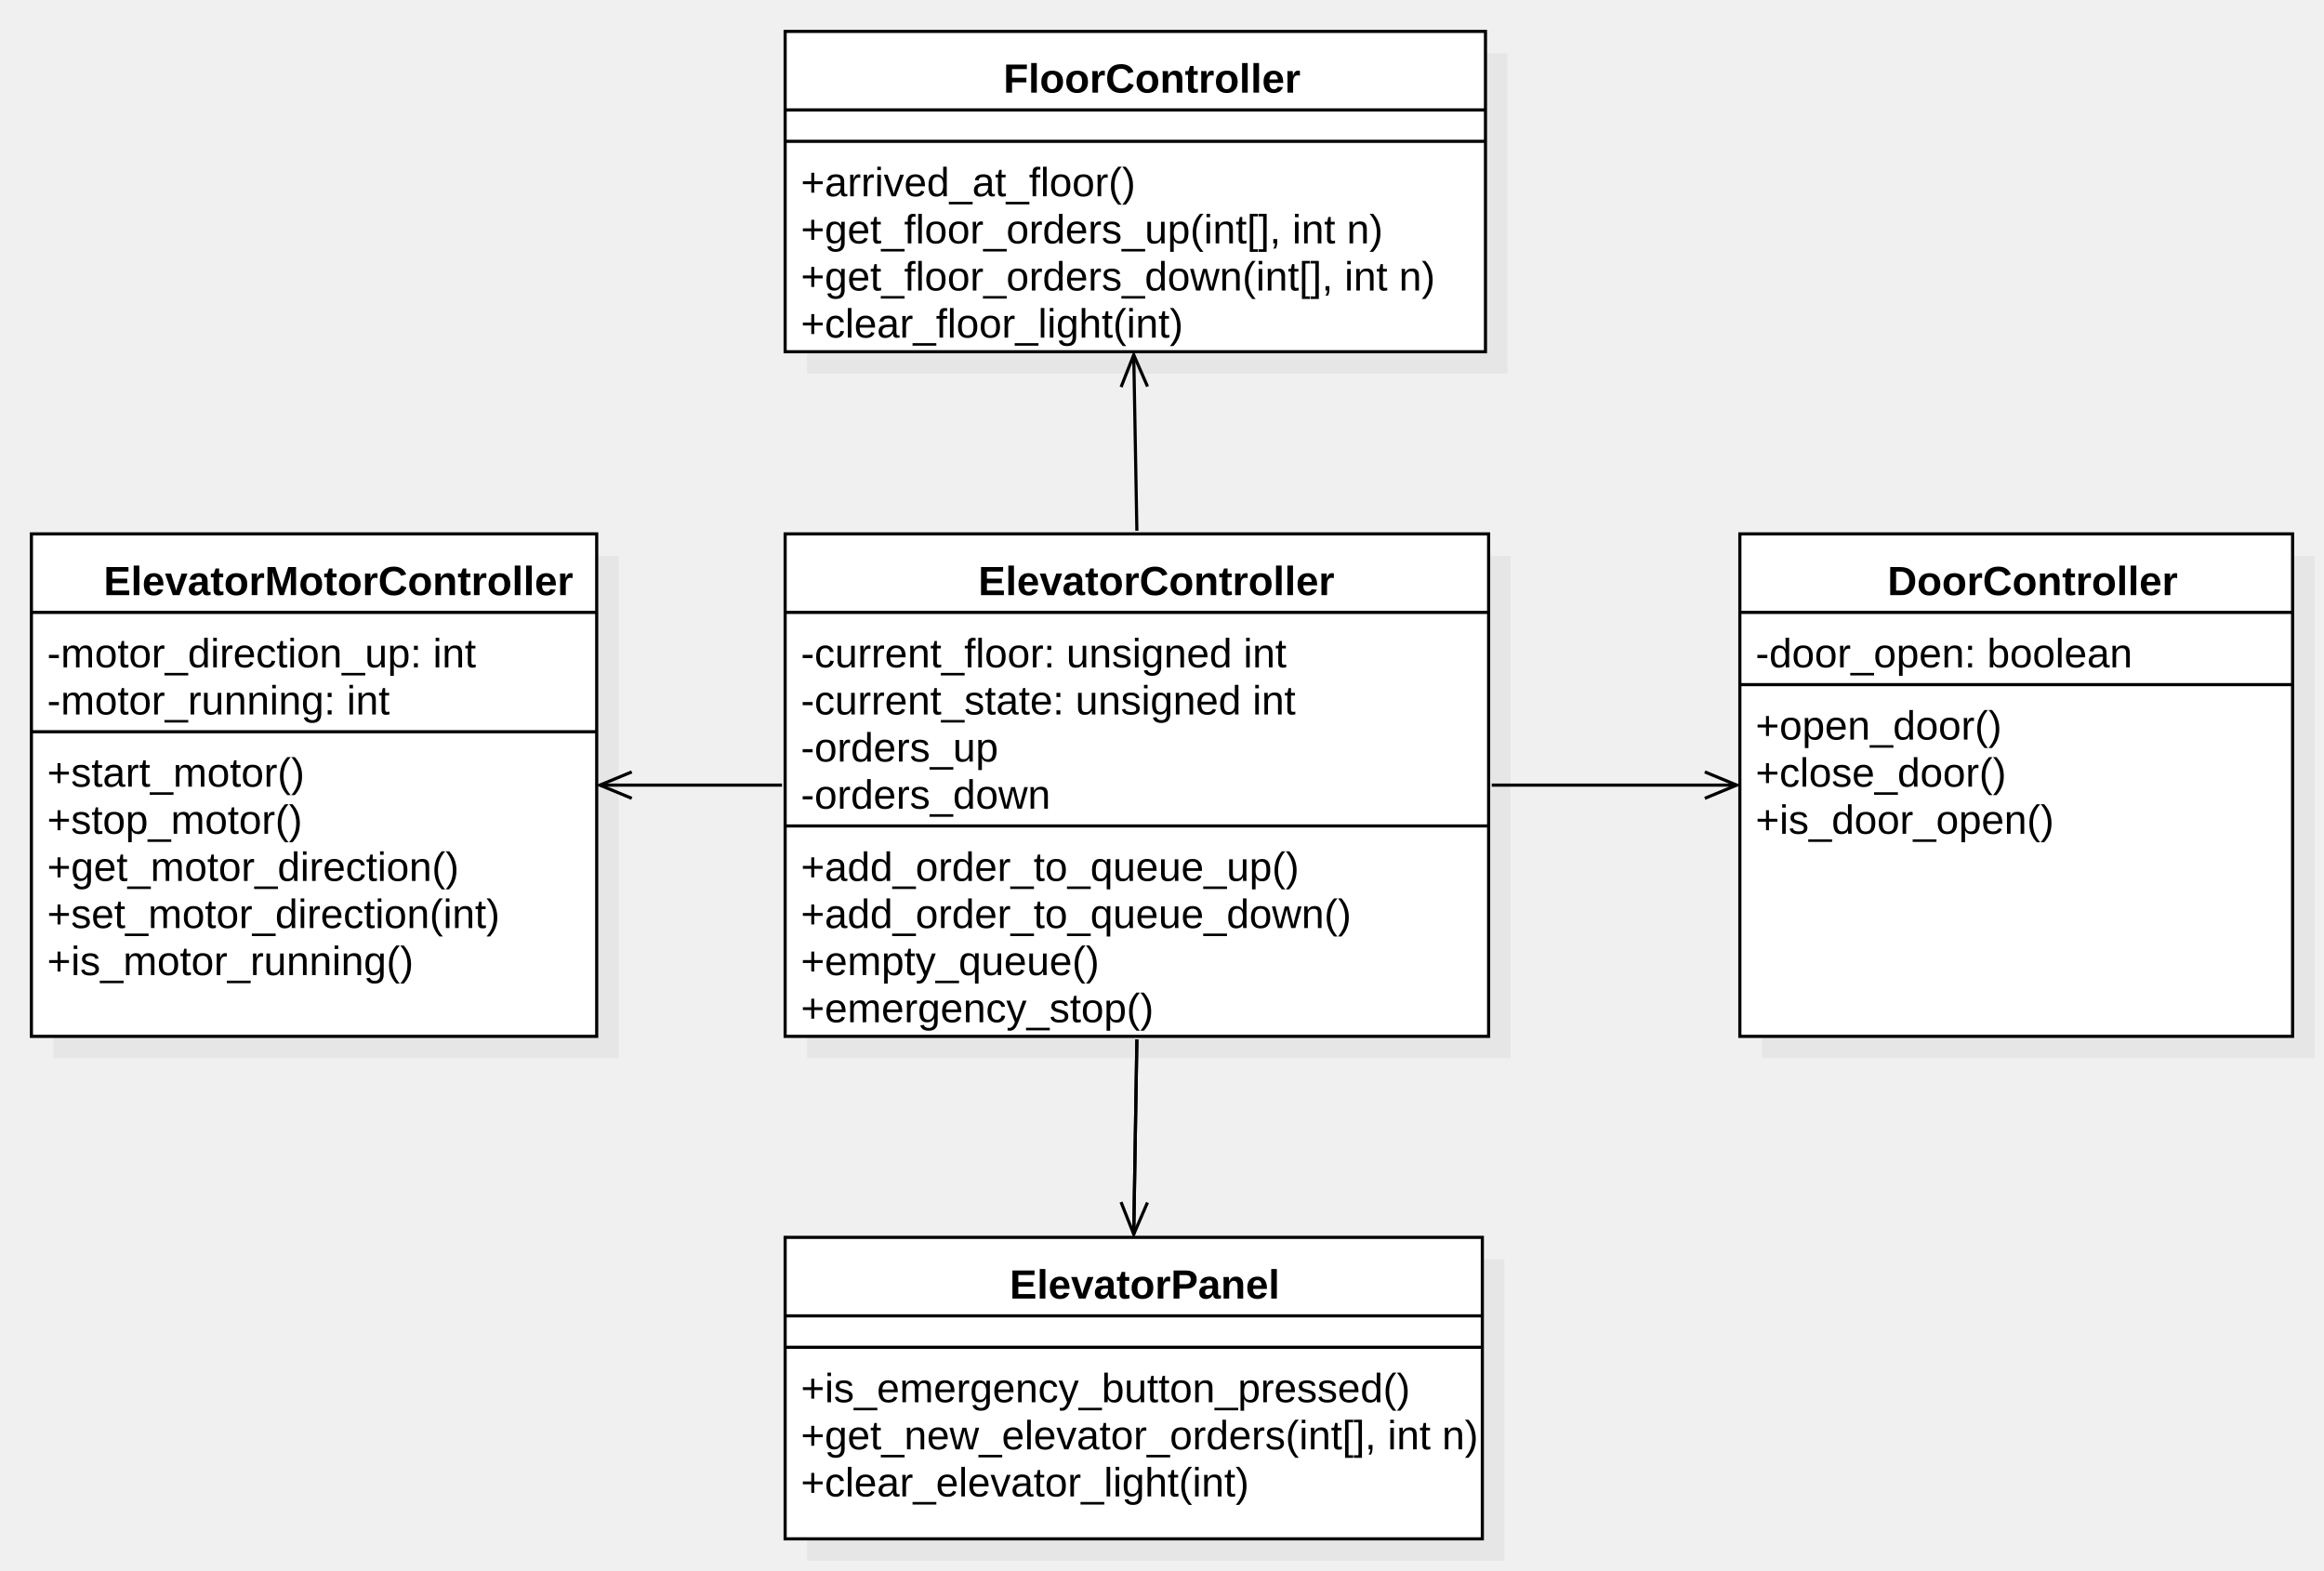
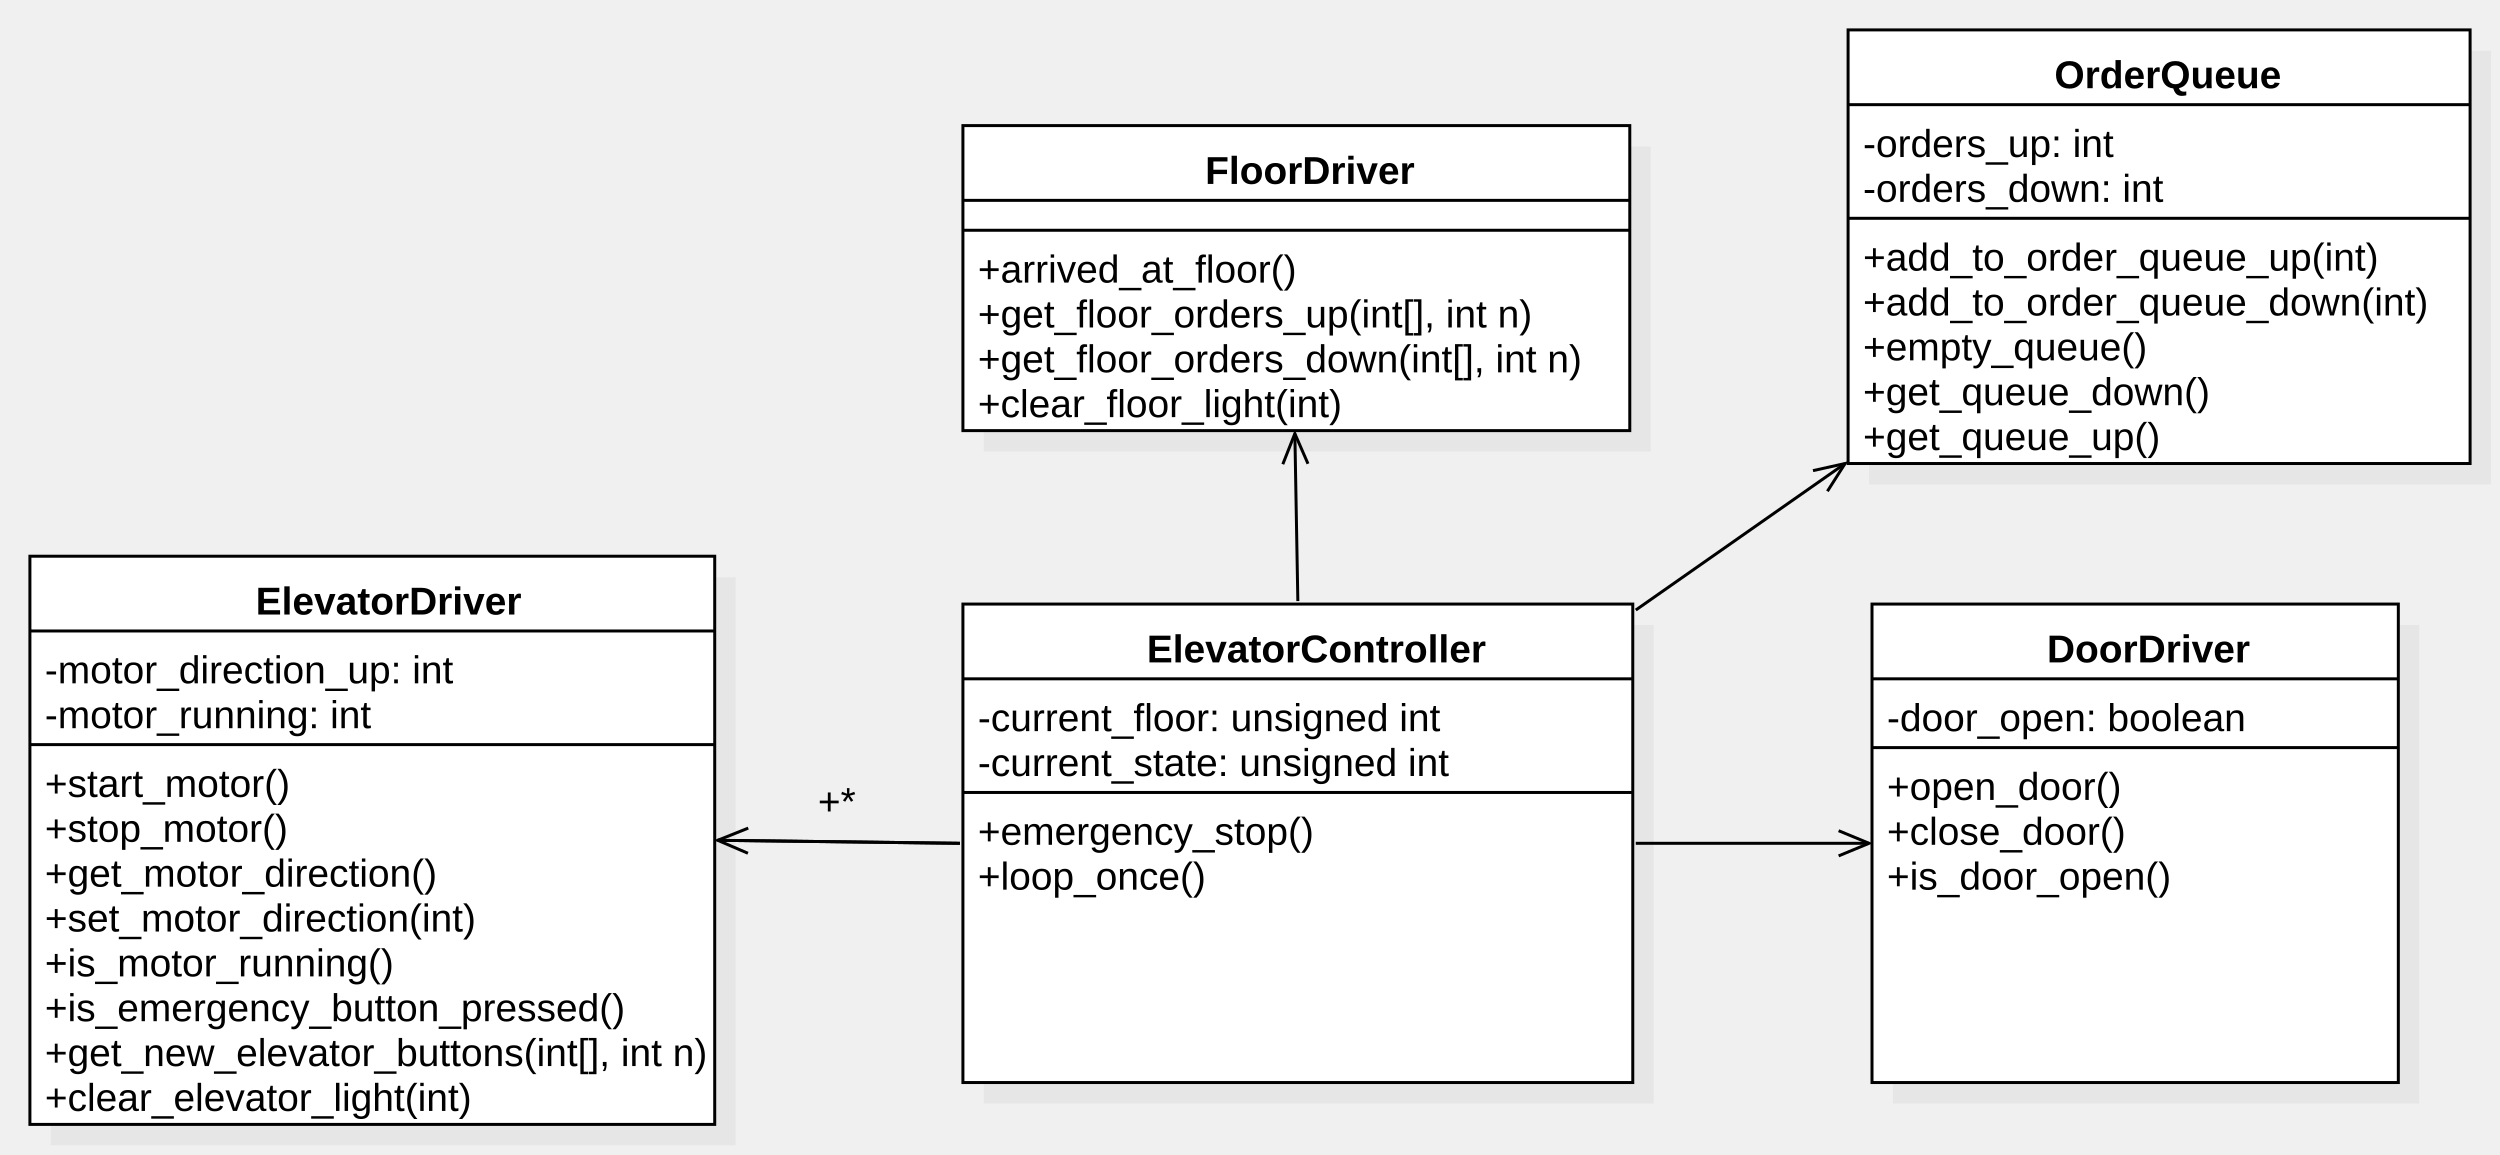
- <svg xmlns="http://www.w3.org/2000/svg" version="1.1" width="740" height="500">
+ <svg xmlns="http://www.w3.org/2000/svg" version="1.1" width="836" height="386">
  <defs />
  <g>
-     <g transform="translate(-302,-166) scale(1,1)">
-       <rect fill="#C0C0C0" stroke="none" x="319" y="343" width="180" height="160" opacity="0.2" />
-     </g>
-     <g transform="translate(-302,-166) scale(1,1)">
-       <rect fill="#ffffff" stroke="none" x="312" y="336" width="180" height="160" />
-     </g>
-     <g transform="translate(-302,-166) scale(1,1)">
-       <path fill="none" stroke="#000000" d="M 312 336 L 492 336 L 492 496 L 312 496 L 312 336 Z Z" stroke-miterlimit="10" />
-     </g>
-     <g transform="translate(-302,-166) scale(1,1)">
-       <path fill="none" stroke="#000000" d="M 312 361 L 492 361" stroke-miterlimit="10" />
-     </g>
-     <g transform="translate(-302,-166) scale(1,1)">
-       <path fill="none" stroke="#000000" d="M 312 399 L 492 399" stroke-miterlimit="10" />
-     </g>
-     <g transform="translate(-302,-166) scale(1,1)">
-       <g>
-         <path fill="none" stroke="none" />
-         <text fill="#000000" stroke="none" font-family="Arial" font-size="13px" font-style="normal" font-weight="bold" text-decoration="none" x="335" y="355.5">ElevatorMotorController</text>
-       </g>
-     </g>
-     <g transform="translate(-302,-166) scale(1,1)">
-       <g>
-         <path fill="none" stroke="none" />
-         <text fill="#000000" stroke="none" font-family="Arial" font-size="13px" font-style="normal" font-weight="normal" text-decoration="none" x="317" y="378.5">-motor_direction_up: int</text>
-       </g>
-     </g>
-     <g transform="translate(-302,-166) scale(1,1)">
-       <g>
-         <path fill="none" stroke="none" />
-         <text fill="#000000" stroke="none" font-family="Arial" font-size="13px" font-style="normal" font-weight="normal" text-decoration="none" x="317" y="393.5">-motor_running: int</text>
-       </g>
-     </g>
-     <g transform="translate(-302,-166) scale(1,1)">
-       <g>
-         <path fill="none" stroke="none" />
-         <text fill="#000000" stroke="none" font-family="Arial" font-size="13px" font-style="normal" font-weight="normal" text-decoration="none" x="317" y="416.5">+start_motor()</text>
-       </g>
-     </g>
-     <g transform="translate(-302,-166) scale(1,1)">
-       <g>
-         <path fill="none" stroke="none" />
-         <text fill="#000000" stroke="none" font-family="Arial" font-size="13px" font-style="normal" font-weight="normal" text-decoration="none" x="317" y="431.5">+stop_motor()</text>
-       </g>
-     </g>
-     <g transform="translate(-302,-166) scale(1,1)">
-       <g>
-         <path fill="none" stroke="none" />
-         <text fill="#000000" stroke="none" font-family="Arial" font-size="13px" font-style="normal" font-weight="normal" text-decoration="none" x="317" y="446.5">+get_motor_direction()</text>
-       </g>
-     </g>
-     <g transform="translate(-302,-166) scale(1,1)">
-       <g>
-         <path fill="none" stroke="none" />
-         <text fill="#000000" stroke="none" font-family="Arial" font-size="13px" font-style="normal" font-weight="normal" text-decoration="none" x="317" y="461.5">+set_motor_direction(int)</text>
-       </g>
-     </g>
-     <g transform="translate(-302,-166) scale(1,1)">
-       <g>
-         <path fill="none" stroke="none" />
-         <text fill="#000000" stroke="none" font-family="Arial" font-size="13px" font-style="normal" font-weight="normal" text-decoration="none" x="317" y="476.5">+is_motor_running()</text>
-       </g>
-     </g>
-     <g transform="translate(-302,-166) scale(1,1)">
+     <g transform="translate(-230,-134) scale(1,1)">
+       <rect fill="#C0C0C0" stroke="none" x="247" y="327" width="229" height="190" opacity="0.2" />
+     </g>
+     <g transform="translate(-230,-134) scale(1,1)">
+       <rect fill="#ffffff" stroke="none" x="240" y="320" width="229" height="190" />
+     </g>
+     <g transform="translate(-230,-134) scale(1,1)">
+       <path fill="none" stroke="#000000" d="M 240 320 L 469 320 L 469 510 L 240 510 L 240 320 Z Z" stroke-miterlimit="10" />
+     </g>
+     <g transform="translate(-230,-134) scale(1,1)">
+       <path fill="none" stroke="#000000" d="M 240 345 L 469 345" stroke-miterlimit="10" />
+     </g>
+     <g transform="translate(-230,-134) scale(1,1)">
+       <path fill="none" stroke="#000000" d="M 240 383 L 469 383" stroke-miterlimit="10" />
+     </g>
+     <g transform="translate(-230,-134) scale(1,1)">
+       <g>
+         <path fill="none" stroke="none" />
+         <text fill="#000000" stroke="none" font-family="Arial" font-size="13px" font-style="normal" font-weight="bold" text-decoration="none" x="315.5" y="339.5">ElevatorDriver</text>
+       </g>
+     </g>
+     <g transform="translate(-230,-134) scale(1,1)">
+       <g>
+         <path fill="none" stroke="none" />
+         <text fill="#000000" stroke="none" font-family="Arial" font-size="13px" font-style="normal" font-weight="normal" text-decoration="none" x="245" y="362.5">-motor_direction_up: int</text>
+       </g>
+     </g>
+     <g transform="translate(-230,-134) scale(1,1)">
+       <g>
+         <path fill="none" stroke="none" />
+         <text fill="#000000" stroke="none" font-family="Arial" font-size="13px" font-style="normal" font-weight="normal" text-decoration="none" x="245" y="377.5">-motor_running: int</text>
+       </g>
+     </g>
+     <g transform="translate(-230,-134) scale(1,1)">
+       <g>
+         <path fill="none" stroke="none" />
+         <text fill="#000000" stroke="none" font-family="Arial" font-size="13px" font-style="normal" font-weight="normal" text-decoration="none" x="245" y="400.5">+start_motor()</text>
+       </g>
+     </g>
+     <g transform="translate(-230,-134) scale(1,1)">
+       <g>
+         <path fill="none" stroke="none" />
+         <text fill="#000000" stroke="none" font-family="Arial" font-size="13px" font-style="normal" font-weight="normal" text-decoration="none" x="245" y="415.5">+stop_motor()</text>
+       </g>
+     </g>
+     <g transform="translate(-230,-134) scale(1,1)">
+       <g>
+         <path fill="none" stroke="none" />
+         <text fill="#000000" stroke="none" font-family="Arial" font-size="13px" font-style="normal" font-weight="normal" text-decoration="none" x="245" y="430.5">+get_motor_direction()</text>
+       </g>
+     </g>
+     <g transform="translate(-230,-134) scale(1,1)">
+       <g>
+         <path fill="none" stroke="none" />
+         <text fill="#000000" stroke="none" font-family="Arial" font-size="13px" font-style="normal" font-weight="normal" text-decoration="none" x="245" y="445.5">+set_motor_direction(int)</text>
+       </g>
+     </g>
+     <g transform="translate(-230,-134) scale(1,1)">
+       <g>
+         <path fill="none" stroke="none" />
+         <text fill="#000000" stroke="none" font-family="Arial" font-size="13px" font-style="normal" font-weight="normal" text-decoration="none" x="245" y="460.5">+is_motor_running()</text>
+       </g>
+     </g>
+     <g transform="translate(-230,-134) scale(1,1)">
+       <g>
+         <path fill="none" stroke="none" />
+         <text fill="#000000" stroke="none" font-family="Arial" font-size="13px" font-style="normal" font-weight="normal" text-decoration="none" x="245" y="475.5">+is_emergency_button_pressed()</text>
+       </g>
+     </g>
+     <g transform="translate(-230,-134) scale(1,1)">
+       <g>
+         <path fill="none" stroke="none" />
+         <text fill="#000000" stroke="none" font-family="Arial" font-size="13px" font-style="normal" font-weight="normal" text-decoration="none" x="245" y="490.5">+get_new_elevator_buttons(int[], int n)</text>
+       </g>
+     </g>
+     <g transform="translate(-230,-134) scale(1,1)">
+       <g>
+         <path fill="none" stroke="none" />
+         <text fill="#000000" stroke="none" font-family="Arial" font-size="13px" font-style="normal" font-weight="normal" text-decoration="none" x="245" y="505.5">+clear_elevator_light(int)</text>
+       </g>
+     </g>
+     <g transform="translate(-230,-134) scale(1,1)">
      <rect fill="#C0C0C0" stroke="none" x="863" y="343" width="176" height="160" opacity="0.2" />
    </g>
-     <g transform="translate(-302,-166) scale(1,1)">
+     <g transform="translate(-230,-134) scale(1,1)">
      <rect fill="#ffffff" stroke="none" x="856" y="336" width="176" height="160" />
    </g>
-     <g transform="translate(-302,-166) scale(1,1)">
+     <g transform="translate(-230,-134) scale(1,1)">
      <path fill="none" stroke="#000000" d="M 856 336 L 1032 336 L 1032 496 L 856 496 L 856 336 Z Z" stroke-miterlimit="10" />
    </g>
-     <g transform="translate(-302,-166) scale(1,1)">
+     <g transform="translate(-230,-134) scale(1,1)">
      <path fill="none" stroke="#000000" d="M 856 361 L 1032 361" stroke-miterlimit="10" />
    </g>
-     <g transform="translate(-302,-166) scale(1,1)">
+     <g transform="translate(-230,-134) scale(1,1)">
      <path fill="none" stroke="#000000" d="M 856 384 L 1032 384" stroke-miterlimit="10" />
    </g>
-     <g transform="translate(-302,-166) scale(1,1)">
-       <g>
-         <path fill="none" stroke="none" />
-         <text fill="#000000" stroke="none" font-family="Arial" font-size="13px" font-style="normal" font-weight="bold" text-decoration="none" x="903" y="355.5">DoorController</text>
-       </g>
-     </g>
-     <g transform="translate(-302,-166) scale(1,1)">
+     <g transform="translate(-230,-134) scale(1,1)">
+       <g>
+         <path fill="none" stroke="none" />
+         <text fill="#000000" stroke="none" font-family="Arial" font-size="13px" font-style="normal" font-weight="bold" text-decoration="none" x="914.5" y="355.5">DoorDriver</text>
+       </g>
+     </g>
+     <g transform="translate(-230,-134) scale(1,1)">
      <g>
        <path fill="none" stroke="none" />
        <text fill="#000000" stroke="none" font-family="Arial" font-size="13px" font-style="normal" font-weight="normal" text-decoration="none" x="861" y="378.5">-door_open: boolean</text>
      </g>
    </g>
-     <g transform="translate(-302,-166) scale(1,1)">
+     <g transform="translate(-230,-134) scale(1,1)">
      <g>
        <path fill="none" stroke="none" />
        <text fill="#000000" stroke="none" font-family="Arial" font-size="13px" font-style="normal" font-weight="normal" text-decoration="none" x="861" y="401.5">+open_door()</text>
      </g>
    </g>
-     <g transform="translate(-302,-166) scale(1,1)">
+     <g transform="translate(-230,-134) scale(1,1)">
      <g>
        <path fill="none" stroke="none" />
        <text fill="#000000" stroke="none" font-family="Arial" font-size="13px" font-style="normal" font-weight="normal" text-decoration="none" x="861" y="416.5">+close_door()</text>
      </g>
    </g>
-     <g transform="translate(-302,-166) scale(1,1)">
+     <g transform="translate(-230,-134) scale(1,1)">
      <g>
        <path fill="none" stroke="none" />
        <text fill="#000000" stroke="none" font-family="Arial" font-size="13px" font-style="normal" font-weight="normal" text-decoration="none" x="861" y="431.5">+is_door_open()</text>
      </g>
    </g>
-     <g transform="translate(-302,-166) scale(1,1)">
+     <g transform="translate(-230,-134) scale(1,1)">
      <rect fill="#C0C0C0" stroke="none" x="559" y="343" width="224" height="160" opacity="0.2" />
    </g>
-     <g transform="translate(-302,-166) scale(1,1)">
+     <g transform="translate(-230,-134) scale(1,1)">
      <rect fill="#ffffff" stroke="none" x="552" y="336" width="224" height="160" />
    </g>
-     <g transform="translate(-302,-166) scale(1,1)">
+     <g transform="translate(-230,-134) scale(1,1)">
      <path fill="none" stroke="#000000" d="M 552 336 L 776 336 L 776 496 L 552 496 L 552 336 Z Z" stroke-miterlimit="10" />
    </g>
-     <g transform="translate(-302,-166) scale(1,1)">
+     <g transform="translate(-230,-134) scale(1,1)">
      <path fill="none" stroke="#000000" d="M 552 361 L 776 361" stroke-miterlimit="10" />
    </g>
-     <g transform="translate(-302,-166) scale(1,1)">
-       <path fill="none" stroke="#000000" d="M 552 429 L 776 429" stroke-miterlimit="10" />
-     </g>
-     <g transform="translate(-302,-166) scale(1,1)">
+     <g transform="translate(-230,-134) scale(1,1)">
+       <path fill="none" stroke="#000000" d="M 552 399 L 776 399" stroke-miterlimit="10" />
+     </g>
+     <g transform="translate(-230,-134) scale(1,1)">
      <g>
        <path fill="none" stroke="none" />
        <text fill="#000000" stroke="none" font-family="Arial" font-size="13px" font-style="normal" font-weight="bold" text-decoration="none" x="613.5" y="355.5">ElevatorController</text>
      </g>
    </g>
-     <g transform="translate(-302,-166) scale(1,1)">
+     <g transform="translate(-230,-134) scale(1,1)">
      <g>
        <path fill="none" stroke="none" />
        <text fill="#000000" stroke="none" font-family="Arial" font-size="13px" font-style="normal" font-weight="normal" text-decoration="none" x="557" y="378.5">-current_floor: unsigned int</text>
      </g>
    </g>
-     <g transform="translate(-302,-166) scale(1,1)">
+     <g transform="translate(-230,-134) scale(1,1)">
      <g>
        <path fill="none" stroke="none" />
        <text fill="#000000" stroke="none" font-family="Arial" font-size="13px" font-style="normal" font-weight="normal" text-decoration="none" x="557" y="393.5">-current_state: unsigned int</text>
      </g>
    </g>
-     <g transform="translate(-302,-166) scale(1,1)">
-       <g>
-         <path fill="none" stroke="none" />
-         <text fill="#000000" stroke="none" font-family="Arial" font-size="13px" font-style="normal" font-weight="normal" text-decoration="none" x="557" y="408.5">-orders_up</text>
-       </g>
-     </g>
-     <g transform="translate(-302,-166) scale(1,1)">
-       <g>
-         <path fill="none" stroke="none" />
-         <text fill="#000000" stroke="none" font-family="Arial" font-size="13px" font-style="normal" font-weight="normal" text-decoration="none" x="557" y="423.5">-orders_down</text>
-       </g>
-     </g>
-     <g transform="translate(-302,-166) scale(1,1)">
-       <g>
-         <path fill="none" stroke="none" />
-         <text fill="#000000" stroke="none" font-family="Arial" font-size="13px" font-style="normal" font-weight="normal" text-decoration="none" x="557" y="446.5">+add_order_to_queue_up()</text>
-       </g>
-     </g>
-     <g transform="translate(-302,-166) scale(1,1)">
-       <g>
-         <path fill="none" stroke="none" />
-         <text fill="#000000" stroke="none" font-family="Arial" font-size="13px" font-style="normal" font-weight="normal" text-decoration="none" x="557" y="461.5">+add_order_to_queue_down()</text>
-       </g>
-     </g>
-     <g transform="translate(-302,-166) scale(1,1)">
-       <g>
-         <path fill="none" stroke="none" />
-         <text fill="#000000" stroke="none" font-family="Arial" font-size="13px" font-style="normal" font-weight="normal" text-decoration="none" x="557" y="476.5">+empty_queue()</text>
-       </g>
-     </g>
-     <g transform="translate(-302,-166) scale(1,1)">
-       <g>
-         <path fill="none" stroke="none" />
-         <text fill="#000000" stroke="none" font-family="Arial" font-size="13px" font-style="normal" font-weight="normal" text-decoration="none" x="557" y="491.5">+emergency_stop()</text>
-       </g>
-     </g>
-     <g transform="translate(-302,-166) scale(1,1)">
+     <g transform="translate(-230,-134) scale(1,1)">
+       <g>
+         <path fill="none" stroke="none" />
+         <text fill="#000000" stroke="none" font-family="Arial" font-size="13px" font-style="normal" font-weight="normal" text-decoration="none" x="557" y="416.5">+emergency_stop()</text>
+       </g>
+     </g>
+     <g transform="translate(-230,-134) scale(1,1)">
+       <g>
+         <path fill="none" stroke="none" />
+         <text fill="#000000" stroke="none" font-family="Arial" font-size="13px" font-style="normal" font-weight="normal" text-decoration="none" x="557" y="431.5">+loop_once()</text>
+       </g>
+     </g>
+     <g transform="translate(-230,-134) scale(1,1)">
      <rect fill="#C0C0C0" stroke="none" x="559" y="183" width="223" height="102" opacity="0.2" />
    </g>
-     <g transform="translate(-302,-166) scale(1,1)">
+     <g transform="translate(-230,-134) scale(1,1)">
      <rect fill="#ffffff" stroke="none" x="552" y="176" width="223" height="102" />
    </g>
-     <g transform="translate(-302,-166) scale(1,1)">
+     <g transform="translate(-230,-134) scale(1,1)">
      <path fill="none" stroke="#000000" d="M 552 176 L 775 176 L 775 278 L 552 278 L 552 176 Z Z" stroke-miterlimit="10" />
    </g>
-     <g transform="translate(-302,-166) scale(1,1)">
+     <g transform="translate(-230,-134) scale(1,1)">
      <path fill="none" stroke="#000000" d="M 552 201 L 775 201" stroke-miterlimit="10" />
    </g>
-     <g transform="translate(-302,-166) scale(1,1)">
+     <g transform="translate(-230,-134) scale(1,1)">
      <path fill="none" stroke="#000000" d="M 552 211 L 775 211" stroke-miterlimit="10" />
    </g>
-     <g transform="translate(-302,-166) scale(1,1)">
-       <g>
-         <path fill="none" stroke="none" />
-         <text fill="#000000" stroke="none" font-family="Arial" font-size="13px" font-style="normal" font-weight="bold" text-decoration="none" x="621.5" y="195.5">FloorController</text>
-       </g>
-     </g>
-     <g transform="translate(-302,-166) scale(1,1)">
+     <g transform="translate(-230,-134) scale(1,1)">
+       <g>
+         <path fill="none" stroke="none" />
+         <text fill="#000000" stroke="none" font-family="Arial" font-size="13px" font-style="normal" font-weight="bold" text-decoration="none" x="633" y="195.5">FloorDriver</text>
+       </g>
+     </g>
+     <g transform="translate(-230,-134) scale(1,1)">
      <g>
        <path fill="none" stroke="none" />
        <text fill="#000000" stroke="none" font-family="Arial" font-size="13px" font-style="normal" font-weight="normal" text-decoration="none" x="557" y="228.5">+arrived_at_floor()</text>
      </g>
    </g>
-     <g transform="translate(-302,-166) scale(1,1)">
+     <g transform="translate(-230,-134) scale(1,1)">
      <g>
        <path fill="none" stroke="none" />
        <text fill="#000000" stroke="none" font-family="Arial" font-size="13px" font-style="normal" font-weight="normal" text-decoration="none" x="557" y="243.5">+get_floor_orders_up(int[], int n)</text>
      </g>
    </g>
-     <g transform="translate(-302,-166) scale(1,1)">
+     <g transform="translate(-230,-134) scale(1,1)">
      <g>
        <path fill="none" stroke="none" />
        <text fill="#000000" stroke="none" font-family="Arial" font-size="13px" font-style="normal" font-weight="normal" text-decoration="none" x="557" y="258.5">+get_floor_orders_down(int[], int n)</text>
      </g>
    </g>
-     <g transform="translate(-302,-166) scale(1,1)">
+     <g transform="translate(-230,-134) scale(1,1)">
      <g>
        <path fill="none" stroke="none" />
        <text fill="#000000" stroke="none" font-family="Arial" font-size="13px" font-style="normal" font-weight="normal" text-decoration="none" x="557" y="273.5">+clear_floor_light(int)</text>
      </g>
    </g>
-     <g transform="translate(-302,-166) scale(1,1)">
-       <rect fill="#C0C0C0" stroke="none" x="559" y="567" width="222" height="96" opacity="0.2" />
-     </g>
-     <g transform="translate(-302,-166) scale(1,1)">
-       <rect fill="#ffffff" stroke="none" x="552" y="560" width="222" height="96" />
-     </g>
-     <g transform="translate(-302,-166) scale(1,1)">
-       <path fill="none" stroke="#000000" d="M 552 560 L 774 560 L 774 656 L 552 656 L 552 560 Z Z" stroke-miterlimit="10" />
-     </g>
-     <g transform="translate(-302,-166) scale(1,1)">
-       <path fill="none" stroke="#000000" d="M 552 585 L 774 585" stroke-miterlimit="10" />
-     </g>
-     <g transform="translate(-302,-166) scale(1,1)">
-       <path fill="none" stroke="#000000" d="M 552 595 L 774 595" stroke-miterlimit="10" />
-     </g>
-     <g transform="translate(-302,-166) scale(1,1)">
-       <g>
-         <path fill="none" stroke="none" />
-         <text fill="#000000" stroke="none" font-family="Arial" font-size="13px" font-style="normal" font-weight="bold" text-decoration="none" x="623.5" y="579.5">ElevatorPanel</text>
-       </g>
-     </g>
-     <g transform="translate(-302,-166) scale(1,1)">
-       <g>
-         <path fill="none" stroke="none" />
-         <text fill="#000000" stroke="none" font-family="Arial" font-size="13px" font-style="normal" font-weight="normal" text-decoration="none" x="557" y="612.5">+is_emergency_button_pressed()</text>
-       </g>
-     </g>
-     <g transform="translate(-302,-166) scale(1,1)">
-       <g>
-         <path fill="none" stroke="none" />
-         <text fill="#000000" stroke="none" font-family="Arial" font-size="13px" font-style="normal" font-weight="normal" text-decoration="none" x="557" y="627.5">+get_new_elevator_orders(int[], int n)</text>
-       </g>
-     </g>
-     <g transform="translate(-302,-166) scale(1,1)">
-       <g>
-         <path fill="none" stroke="none" />
-         <text fill="#000000" stroke="none" font-family="Arial" font-size="13px" font-style="normal" font-weight="normal" text-decoration="none" x="557" y="642.5">+clear_elevator_light(int)</text>
-       </g>
-     </g>
-     <g transform="translate(-302,-166) scale(1,1)">
+     <g transform="translate(-230,-134) scale(1,1)">
+       <path fill="none" stroke="#000000" d="M 470 415 L 551 416" stroke-miterlimit="10" />
+     </g>
+     <g transform="translate(-230,-134) scale(1,1)">
+       <g>
+         <path fill="none" stroke="none" />
+         <text fill="#000000" stroke="none" font-family="Arial" font-size="13px" font-style="normal" font-weight="normal" text-decoration="none" x="503.5" y="406.5">+*</text>
+       </g>
+     </g>
+     <g transform="translate(-230,-134) scale(1,1)">
      <path fill="none" stroke="#000000" d="M 777 416 L 855 416" stroke-miterlimit="10" />
    </g>
-     <g transform="translate(-302,-166) scale(1,1)">
+     <g transform="translate(-230,-134) scale(1,1)">
      <path fill="none" stroke="#000000" d="M 844.837 420.21 L 855 416 L 844.837 411.79" stroke-miterlimit="10" />
    </g>
-     <g transform="translate(-302,-166) scale(1,1)">
-       <path fill="none" stroke="#000000" d="M 551 416 L 493 416" stroke-miterlimit="10" />
-     </g>
-     <g transform="translate(-302,-166) scale(1,1)">
-       <path fill="none" stroke="#000000" d="M 503.163 411.79 L 493 416 L 503.163 420.21" stroke-miterlimit="10" />
-     </g>
-     <g transform="translate(-302,-166) scale(1,1)">
-       <path fill="none" stroke="#000000" d="M 663 559 L 664 497" stroke-miterlimit="10" />
-     </g>
-     <g transform="translate(-302,-166) scale(1,1)">
+     <g transform="translate(-230,-134) scale(1,1)">
+       <path fill="none" stroke="#000000" d="M 551 416 L 470 415" stroke-miterlimit="10" />
+     </g>
+     <g transform="translate(-230,-134) scale(1,1)">
+       <path fill="none" stroke="#000000" d="M 480.214 410.916 L 470 415 L 480.11 419.335" stroke-miterlimit="10" />
+     </g>
+     <g transform="translate(-230,-134) scale(1,1)">
      <path fill="none" stroke="#000000" d="M 664 335 L 663 279" stroke-miterlimit="10" />
    </g>
-     <g transform="translate(-302,-166) scale(1,1)">
+     <g transform="translate(-230,-134) scale(1,1)">
      <path fill="none" stroke="#000000" d="M 667.39 289.086 L 663 279 L 658.973 289.236" stroke-miterlimit="10" />
    </g>
-     <g transform="translate(-302,-166) scale(1,1)">
-       <path fill="none" stroke="#000000" d="M 664 497 L 663 559" stroke-miterlimit="10" />
-     </g>
-     <g transform="translate(-302,-166) scale(1,1)">
-       <path fill="none" stroke="#000000" d="M 658.955 548.771 L 663 559 L 667.373 548.907" stroke-miterlimit="10" />
+     <g transform="translate(-230,-134) scale(1,1)">
+       <rect fill="#C0C0C0" stroke="none" x="855" y="151" width="208" height="145" opacity="0.2" />
+     </g>
+     <g transform="translate(-230,-134) scale(1,1)">
+       <rect fill="#ffffff" stroke="none" x="848" y="144" width="208" height="145" />
+     </g>
+     <g transform="translate(-230,-134) scale(1,1)">
+       <path fill="none" stroke="#000000" d="M 848 144 L 1056 144 L 1056 289 L 848 289 L 848 144 Z Z" stroke-miterlimit="10" />
+     </g>
+     <g transform="translate(-230,-134) scale(1,1)">
+       <path fill="none" stroke="#000000" d="M 848 169 L 1056 169" stroke-miterlimit="10" />
+     </g>
+     <g transform="translate(-230,-134) scale(1,1)">
+       <path fill="none" stroke="#000000" d="M 848 207 L 1056 207" stroke-miterlimit="10" />
+     </g>
+     <g transform="translate(-230,-134) scale(1,1)">
+       <g>
+         <path fill="none" stroke="none" />
+         <text fill="#000000" stroke="none" font-family="Arial" font-size="13px" font-style="normal" font-weight="bold" text-decoration="none" x="917" y="163.5">OrderQueue</text>
+       </g>
+     </g>
+     <g transform="translate(-230,-134) scale(1,1)">
+       <g>
+         <path fill="none" stroke="none" />
+         <text fill="#000000" stroke="none" font-family="Arial" font-size="13px" font-style="normal" font-weight="normal" text-decoration="none" x="853" y="186.5">-orders_up: int</text>
+       </g>
+     </g>
+     <g transform="translate(-230,-134) scale(1,1)">
+       <g>
+         <path fill="none" stroke="none" />
+         <text fill="#000000" stroke="none" font-family="Arial" font-size="13px" font-style="normal" font-weight="normal" text-decoration="none" x="853" y="201.5">-orders_down: int</text>
+       </g>
+     </g>
+     <g transform="translate(-230,-134) scale(1,1)">
+       <g>
+         <path fill="none" stroke="none" />
+         <text fill="#000000" stroke="none" font-family="Arial" font-size="13px" font-style="normal" font-weight="normal" text-decoration="none" x="853" y="224.5">+add_to_order_queue_up(int)</text>
+       </g>
+     </g>
+     <g transform="translate(-230,-134) scale(1,1)">
+       <g>
+         <path fill="none" stroke="none" />
+         <text fill="#000000" stroke="none" font-family="Arial" font-size="13px" font-style="normal" font-weight="normal" text-decoration="none" x="853" y="239.5">+add_to_order_queue_down(int)</text>
+       </g>
+     </g>
+     <g transform="translate(-230,-134) scale(1,1)">
+       <g>
+         <path fill="none" stroke="none" />
+         <text fill="#000000" stroke="none" font-family="Arial" font-size="13px" font-style="normal" font-weight="normal" text-decoration="none" x="853" y="254.5">+empty_queue()</text>
+       </g>
+     </g>
+     <g transform="translate(-230,-134) scale(1,1)">
+       <g>
+         <path fill="none" stroke="none" />
+         <text fill="#000000" stroke="none" font-family="Arial" font-size="13px" font-style="normal" font-weight="normal" text-decoration="none" x="853" y="269.5">+get_queue_down()</text>
+       </g>
+     </g>
+     <g transform="translate(-230,-134) scale(1,1)">
+       <g>
+         <path fill="none" stroke="none" />
+         <text fill="#000000" stroke="none" font-family="Arial" font-size="13px" font-style="normal" font-weight="normal" text-decoration="none" x="853" y="284.5">+get_queue_up()</text>
+       </g>
+     </g>
+     <g transform="translate(-230,-134) scale(1,1)">
+       <path fill="none" stroke="#000000" d="M 777 338 L 847 289" stroke-miterlimit="10" />
+     </g>
+     <g transform="translate(-230,-134) scale(1,1)">
+       <path fill="none" stroke="#000000" d="M 841.088 298.276 L 847 289 L 836.26 291.379" stroke-miterlimit="10" />
    </g>
  </g>
</svg>
